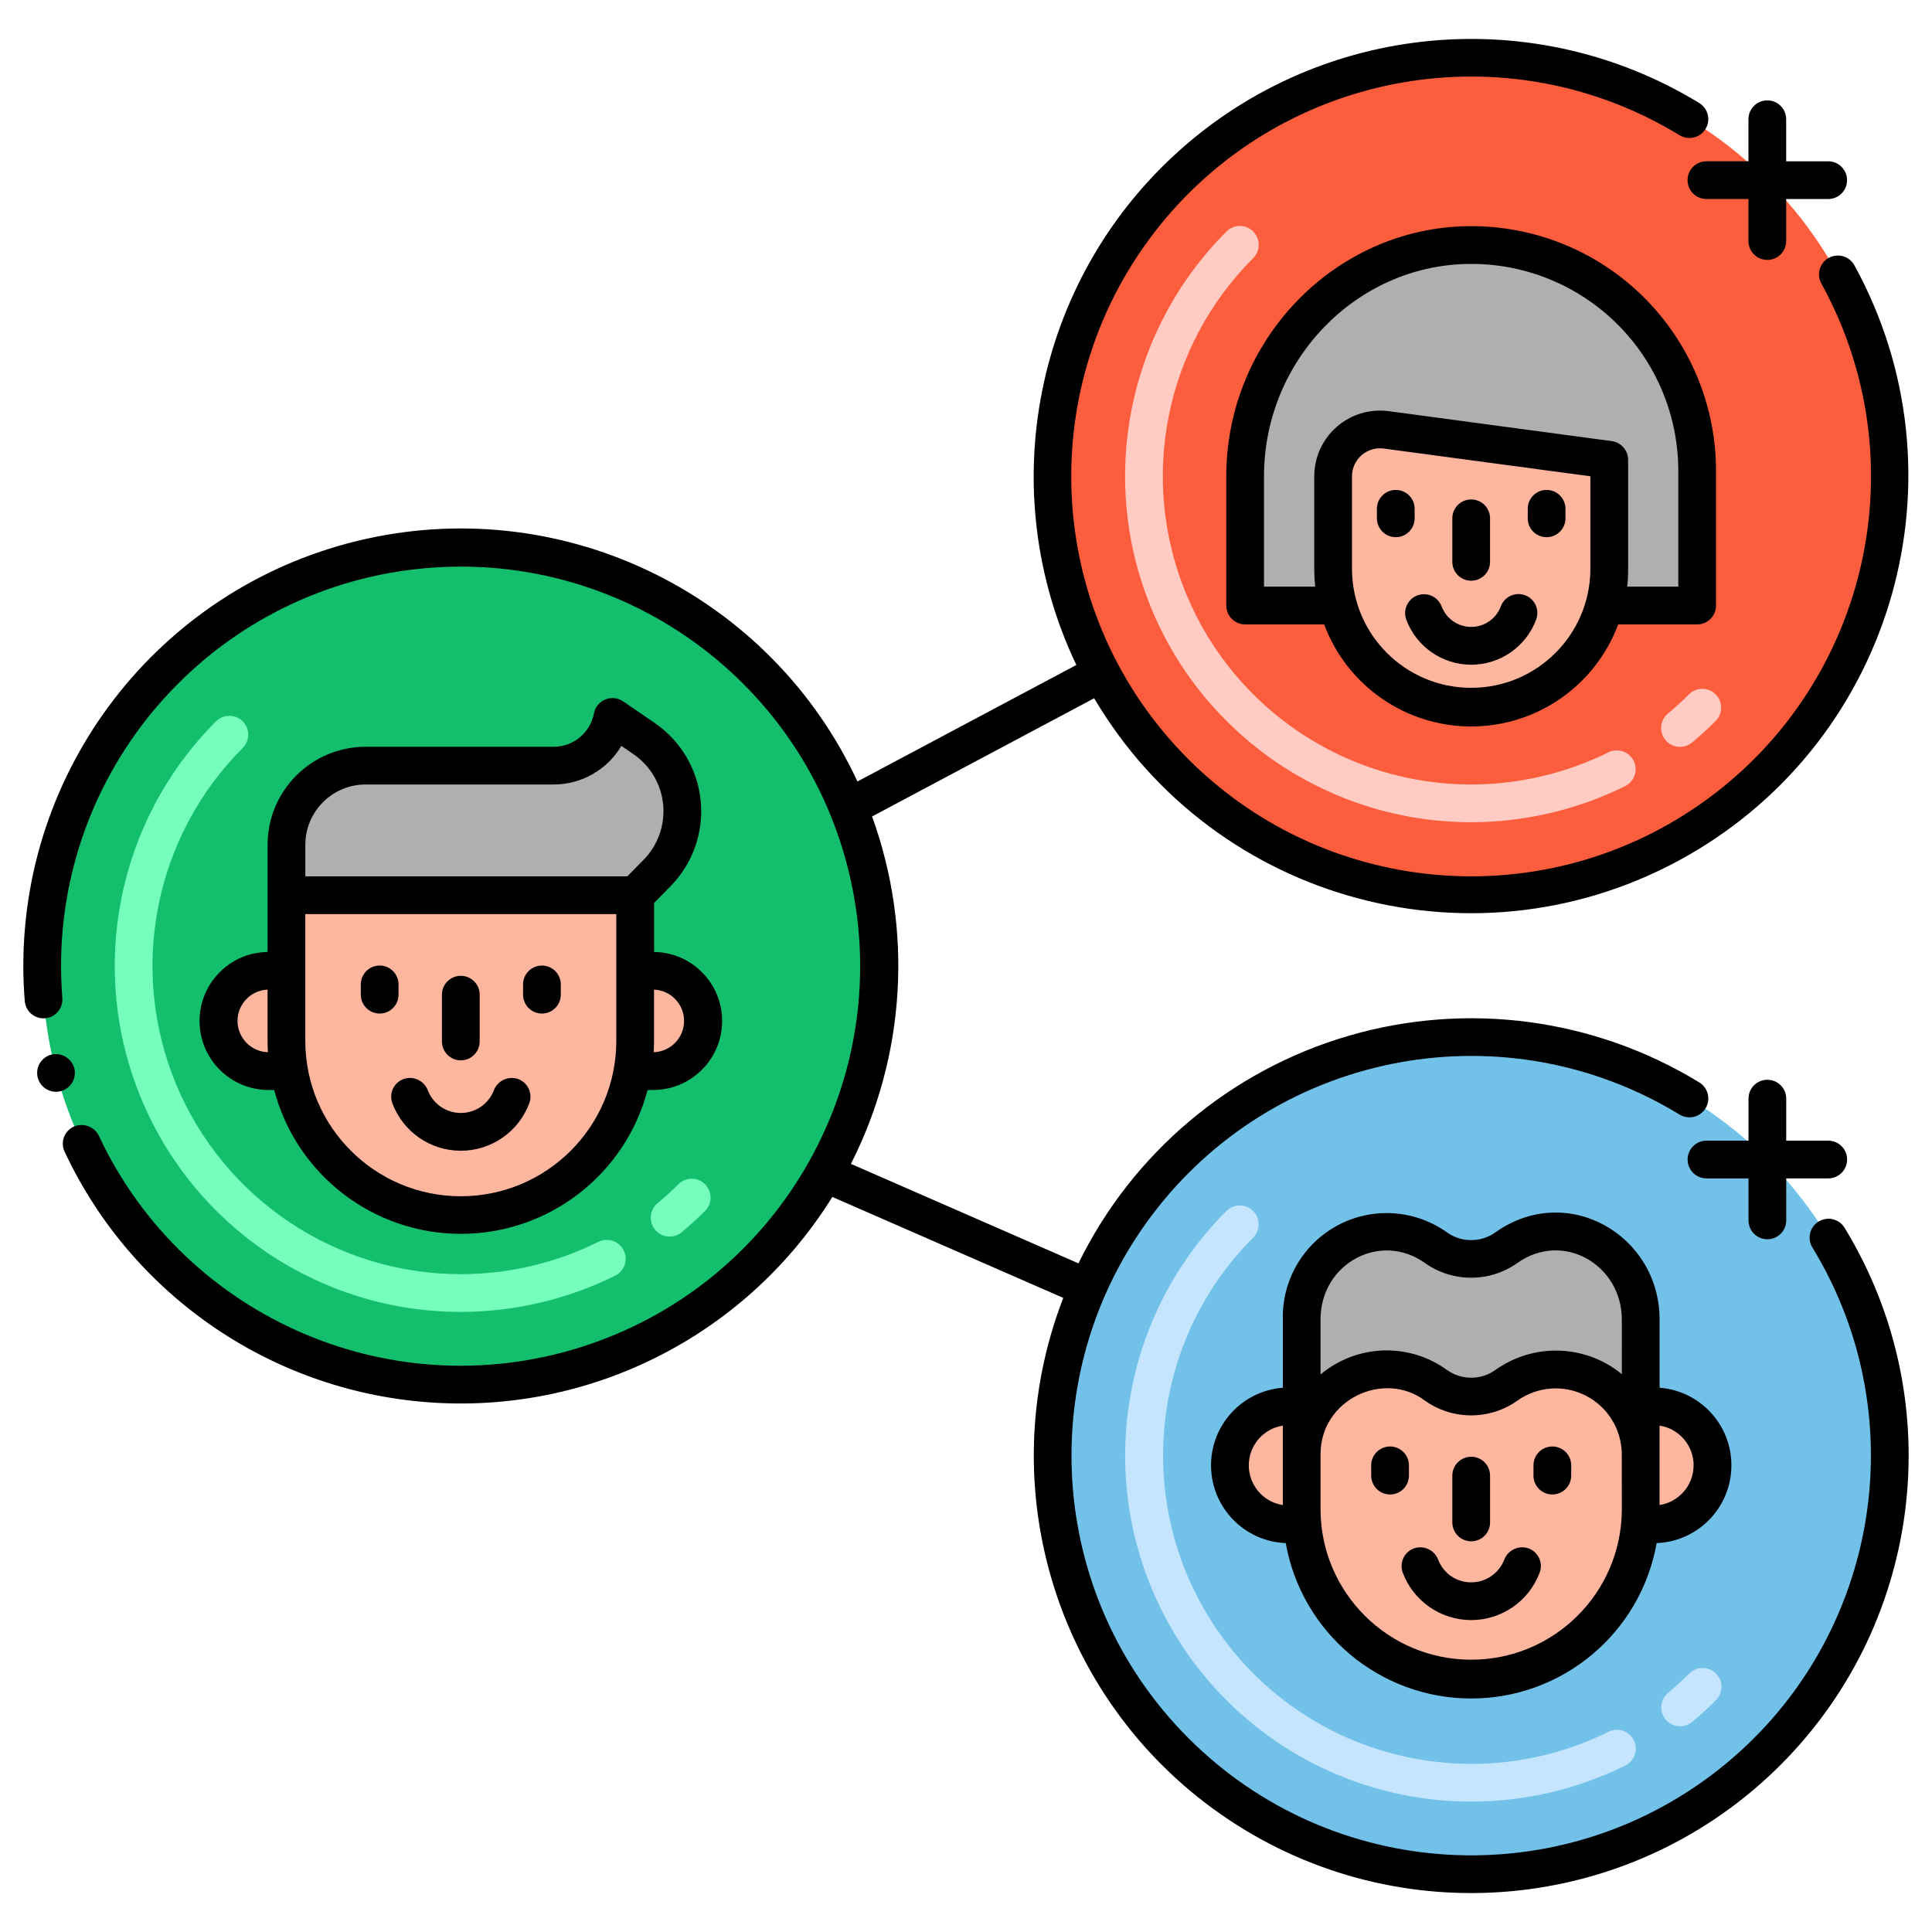
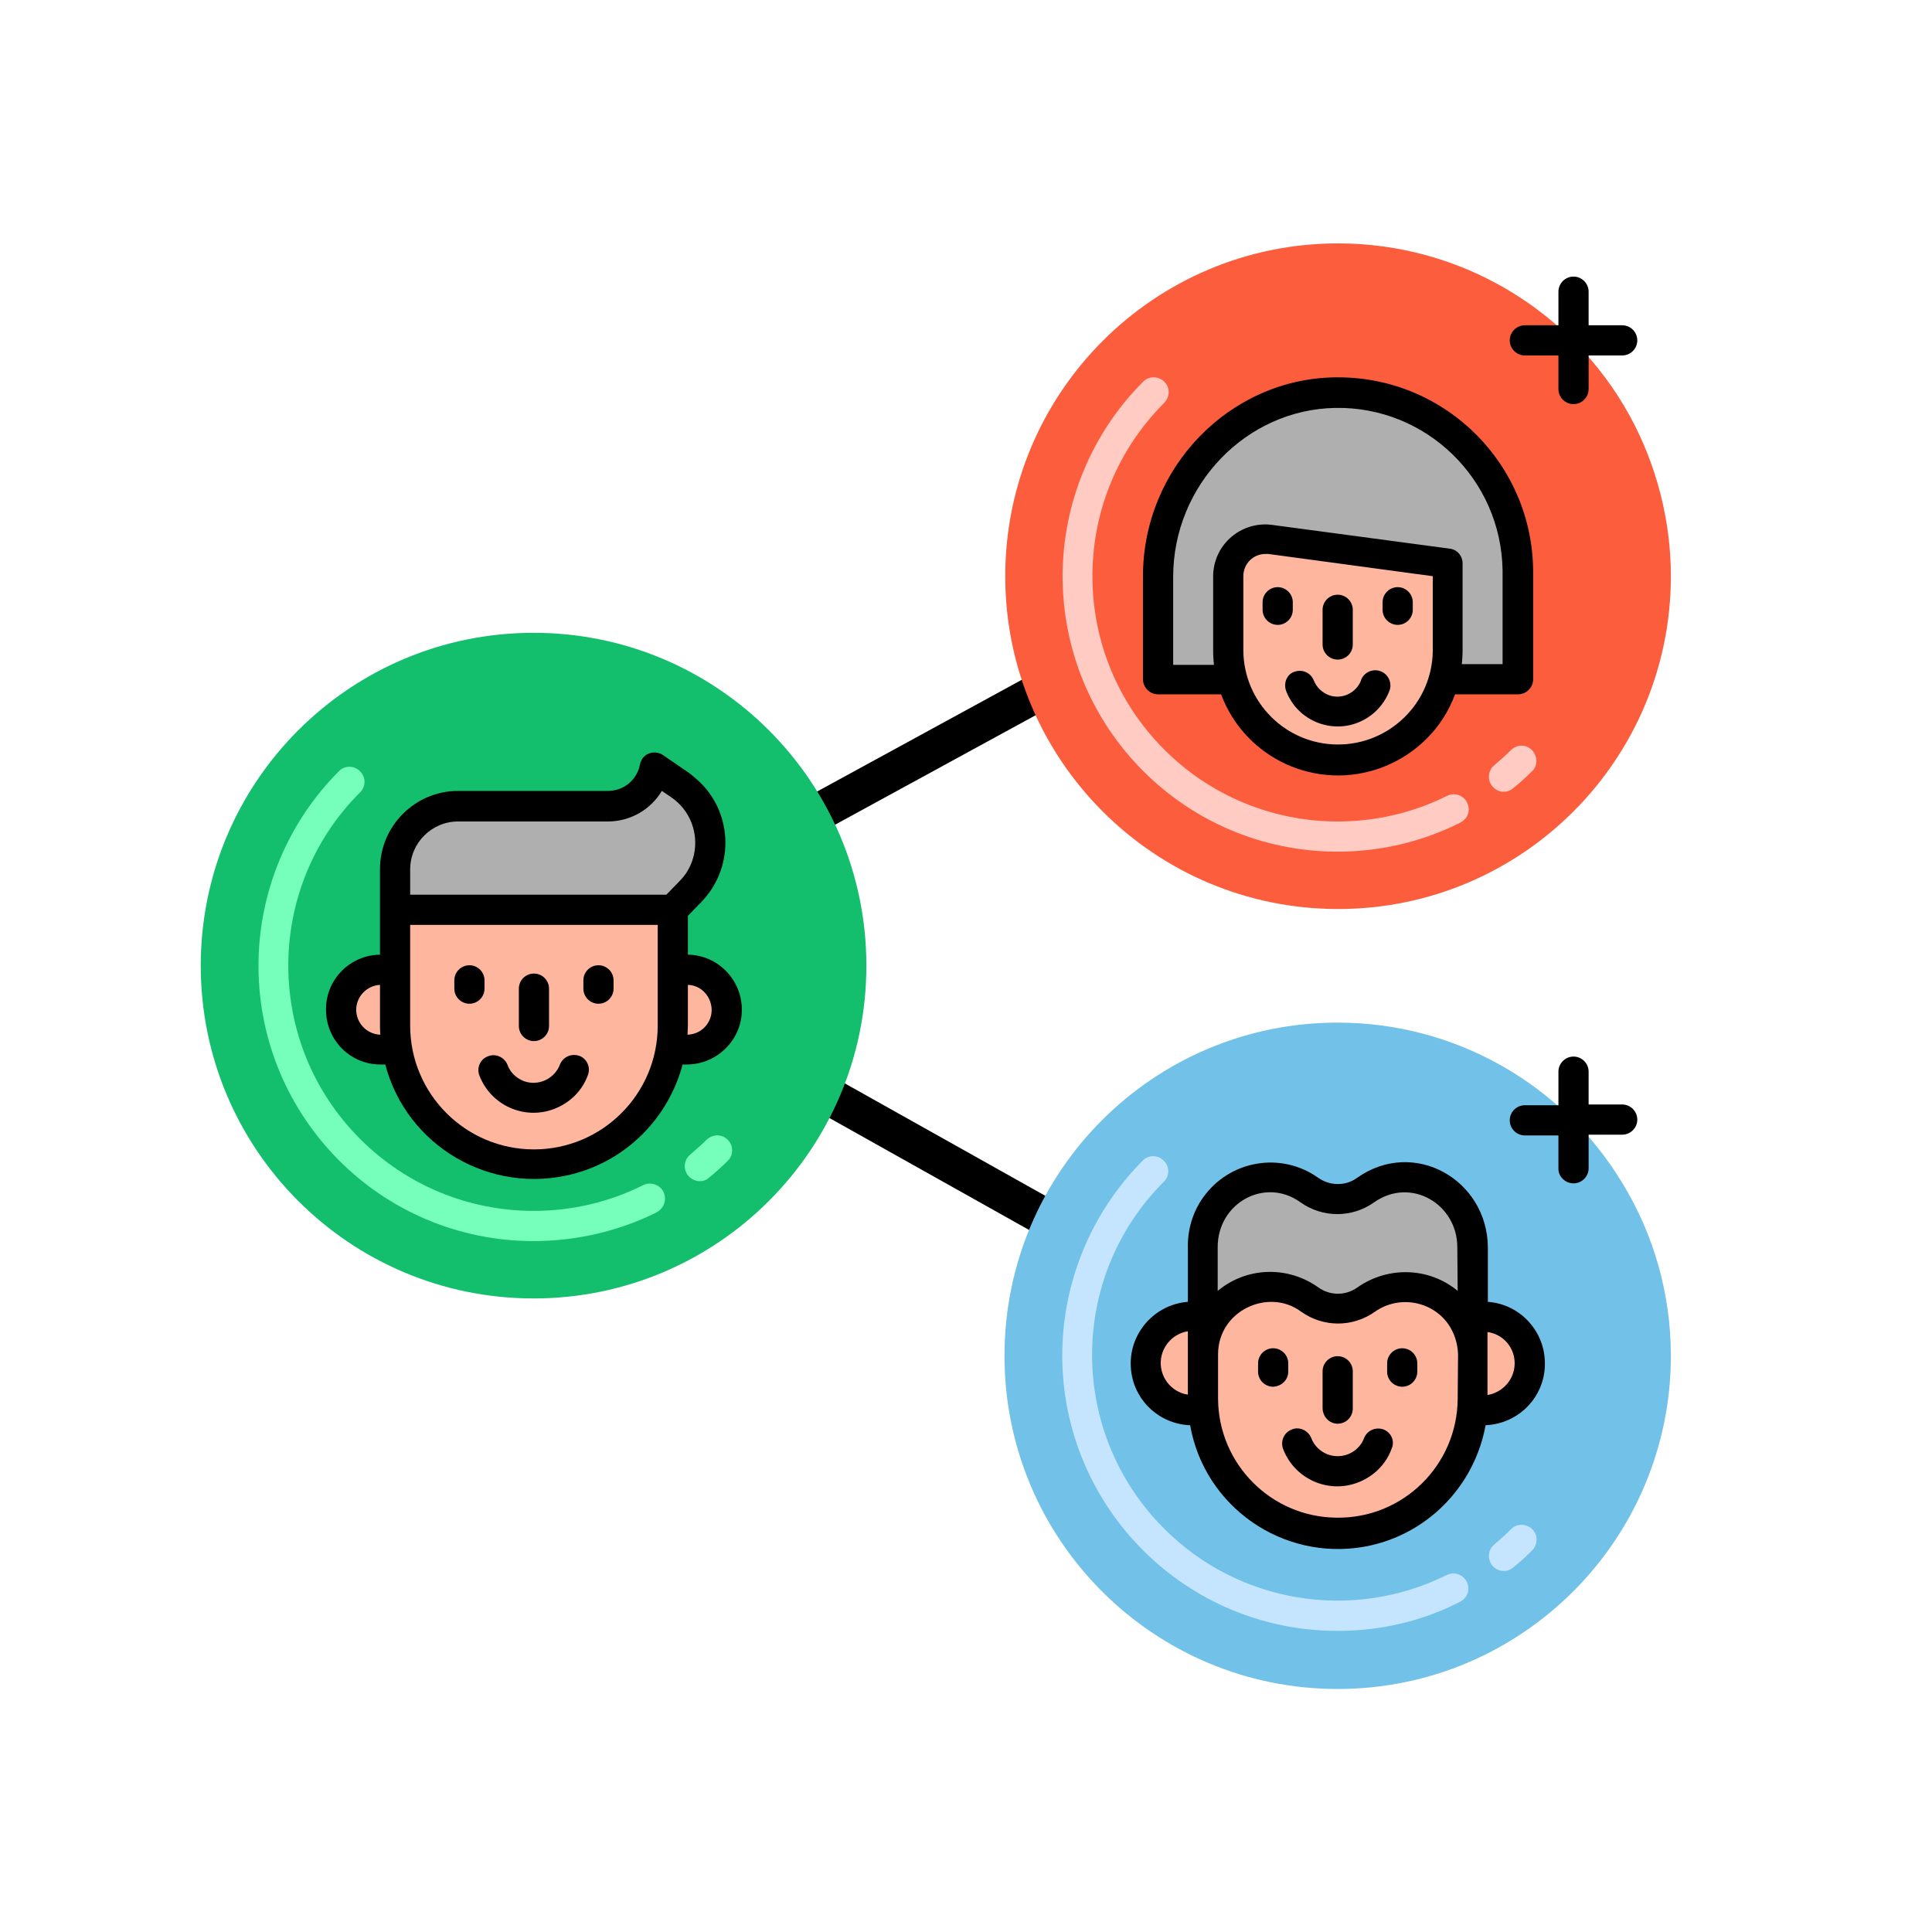
- <svg xmlns="http://www.w3.org/2000/svg" height="512" viewBox="0 0 256 256" width="512">
-   <path d="m250.407 192.88a55.463 55.463 0 1 1 -8.12-28.889 55.462 55.462 0 0 1 8.12 28.889z" fill="#72c1e8" />
-   <path d="m226.91 194.17a7.819 7.819 0 0 1 -7.82 7.82h-1.77a22.46 22.46 0 0 1 -44.76 0h-1.76a7.825 7.825 0 1 1 0-15.65h1.68v6.34a10.9 10.9 0 0 1 1.97-6.34c2.25-3.93 9.93-7.21 15.79-2.81a8 8 0 0 0 9.41 0 11.306 11.306 0 0 1 15.8 2.81 11 11 0 0 1 1.95 6.34v-6.34h1.69a7.821 7.821 0 0 1 7.82 7.83z" fill="#ffb69f" />
-   <path d="m250.4 63.109a55.425 55.425 0 1 1 -6.858-26.724 55.462 55.462 0 0 1 6.858 26.724z" fill="#fc5d3d" />
-   <circle cx="61.059" cy="127.999" fill="#13bf6d" r="55.466" transform="matrix(.997 -.071 .071 .997 -8.92 4.65)" />
-   <path d="m87.05 115.69-2.89 2.94h-46.21v-6.69a10.494 10.494 0 0 1 10.49-10.49h24.93a7.938 7.938 0 0 0 7.79-6.45l4.18 2.86a11.678 11.678 0 0 1 1.71 17.83z" fill="#afafaf" />
-   <path d="m86.494 128.625h-2.334v-10h-46.21v10h-2.326a6.65 6.65 0 1 0 0 13.3h2.685a23.1 23.1 0 0 0 45.49 0h2.693a6.65 6.65 0 0 0 0-13.3z" fill="#ffb69f" />
-   <path d="m199.65 165.29a8.03 8.03 0 0 1 -9.43 0 11.265 11.265 0 0 0 -17.74 9.55v17.84a10.9 10.9 0 0 1 1.97-6.34c2.25-3.93 9.93-7.21 15.79-2.81a8 8 0 0 0 9.41 0 11.306 11.306 0 0 1 15.8 2.81 11 11 0 0 1 1.95 6.34v-17.84c0-9.23-10.04-14.97-17.75-9.55z" fill="#afafaf" />
-   <path d="m224.883 62.425v17.811h-12.283a18 18 0 0 0 .634-4.762v-14.548l-29.579-3.971a6.211 6.211 0 0 0 -7.01 6.158v12.361a18.47 18.47 0 0 0 .633 4.762h-12.289v-17.136c0-16.493 13.045-30.383 29.511-30.628a29.935 29.935 0 0 1 30.383 29.953z" fill="#afafaf" />
-   <path d="m183.655 56.955a6.211 6.211 0 0 0 -7.01 6.158v12.361a18.294 18.294 0 0 0 35.955 4.762 18 18 0 0 0 .634-4.762v-14.548z" fill="#ffb69f" />
-   <path d="m195 238.72a45.848 45.848 0 0 1 -32.5-78.249 2.5 2.5 0 1 1 3.535 3.536 40.865 40.865 0 0 0 47.114 65.451 2.5 2.5 0 0 1 2.23 4.475 45.917 45.917 0 0 1 -20.379 4.787zm25.7-10.879a2.5 2.5 0 0 1 .32-3.521c.964-.8 1.9-1.659 2.786-2.544a2.5 2.5 0 1 1 3.535 3.535c-.991.991-2.041 1.95-3.12 2.85a2.5 2.5 0 0 1 -3.521-.32z" fill="#c5e5ff" />
-   <path d="m61.034 173.836a45.849 45.849 0 0 1 -32.419-78.25 2.5 2.5 0 1 1 3.535 3.536 40.849 40.849 0 0 0 28.884 69.714 41.118 41.118 0 0 0 18.225-4.268 2.5 2.5 0 1 1 2.227 4.476 46.135 46.135 0 0 1 -20.452 4.792zm25.774-10.882a2.5 2.5 0 0 1 .323-3.521c.96-.8 1.9-1.654 2.786-2.542a2.5 2.5 0 0 1 3.535 3.535c-1 1-2.047 1.955-3.124 2.851a2.5 2.5 0 0 1 -3.52-.323z" fill="#76ffba" />
-   <path d="m194.908 108.949a45.849 45.849 0 0 1 -32.419-78.249 2.5 2.5 0 1 1 3.535 3.535 40.85 40.85 0 0 0 28.884 69.714 41.129 41.129 0 0 0 18.229-4.268 2.5 2.5 0 0 1 2.226 4.477 46.157 46.157 0 0 1 -20.455 4.791zm25.778-10.882a2.5 2.5 0 0 1 .323-3.52c.961-.8 1.9-1.654 2.784-2.542a2.5 2.5 0 0 1 3.537 3.535c-1 .995-2.046 1.954-3.124 2.851a2.5 2.5 0 0 1 -3.52-.324z" fill="#ffcbc2" />
-   <path d="m234.185 164.21a2.5 2.5 0 0 0 2.5-2.5v-5.567h5.567a2.5 2.5 0 0 0 0-5h-5.567v-5.568a2.5 2.5 0 0 0 -5 0v5.568h-5.569a2.5 2.5 0 0 0 0 5h5.569v5.567a2.5 2.5 0 0 0 2.5 2.5z" />
-   <path d="m3.27 132.51a2.5 2.5 0 1 0 4.98-.38c-.1-1.38-.16-2.77-.16-4.13a52.939 52.939 0 1 1 5 22.48 2.558 2.558 0 0 0 -3.33-1.19 2.492 2.492 0 0 0 -1.2 3.32 57.976 57.976 0 0 0 101.73 5.99l30.6 13.377a57.958 57.958 0 1 0 103.525-9.294 2.5 2.5 0 0 0 -4.262 2.615 52.962 52.962 0 1 1 -17.625-17.626 2.5 2.5 0 1 0 2.612-4.263 57.95 57.95 0 0 0 -82.24 23.991l-30.147-13.18a58.033 58.033 0 0 0 2.8-46.034l29.429-15.662a57.971 57.971 0 0 0 100.748-57.348 2.5 2.5 0 1 0 -4.376 2.418 52.985 52.985 0 1 1 -18.83-19.694 2.5 2.5 0 1 0 2.612-4.263 57.981 57.981 0 0 0 -82.513 74.475l-29.006 15.438a57.967 57.967 0 0 0 -110.527 24.45c0 1.48.06 3 .18 4.51z" />
-   <path d="m9.84 141.53a2.533 2.533 0 0 0 -3.06-1.78 2.5 2.5 0 1 0 3.06 1.78z" />
-   <path d="m51.99 146.19a9.687 9.687 0 0 0 18.14.01 2.5 2.5 0 0 0 -1.46-3.22 2.552 2.552 0 0 0 -3.22 1.46 4.688 4.688 0 0 1 -8.77.01 2.549 2.549 0 0 0 -3.22-1.47 2.5 2.5 0 0 0 -1.47 3.21z" />
-   <path d="m88.828 117.452a14.181 14.181 0 0 0 -2.081-21.658l-4.18-2.861a2.5 2.5 0 0 0 -3.868 1.6 5.432 5.432 0 0 1 -5.331 4.417h-24.924a13 13 0 0 0 -12.987 12.988v14.2a9.146 9.146 0 0 0 .17 18.291h.7a25.587 25.587 0 0 0 49.482 0h.69a9.146 9.146 0 0 0 .17-18.291v-6.49zm-57.354 17.823a4.156 4.156 0 0 1 3.98-4.147v6.777c0 .51.015 1.017.044 1.518a4.154 4.154 0 0 1 -4.024-4.148zm50.19 2.63a20.605 20.605 0 0 1 -41.21 0v-16.78h41.21zm8.98-2.63a4.155 4.155 0 0 1 -4.026 4.148c.03-.5.046-1.01.046-1.518v-6.777a4.156 4.156 0 0 1 3.98 4.147zm-5.373-21.338-2.156 2.185h-42.658v-4.186a8 8 0 0 1 7.987-7.988h24.924a10.435 10.435 0 0 0 8.969-5.113l1.589 1.087a9.18 9.18 0 0 1 1.345 14.015z" />
-   <path d="m50.308 134.3a2.5 2.5 0 0 0 2.5-2.5v-1.36a2.5 2.5 0 0 0 -5 0v1.36a2.5 2.5 0 0 0 2.5 2.5z" />
-   <path d="m71.809 134.3a2.5 2.5 0 0 0 2.5-2.5v-1.36a2.5 2.5 0 0 0 -5 0v1.36a2.5 2.5 0 0 0 2.5 2.5z" />
-   <path d="m61.059 140.5a2.5 2.5 0 0 0 2.5-2.5v-6.2a2.5 2.5 0 0 0 -5 0v6.2a2.5 2.5 0 0 0 2.5 2.5z" />
-   <path d="m202.55 205.17a2.561 2.561 0 0 0 -3.22 1.47 4.7 4.7 0 0 1 -4.38 3.03 4.642 4.642 0 0 1 -4.39-3.03 2.551 2.551 0 0 0 -3.21-1.47 2.5 2.5 0 0 0 -1.48 3.21 9.687 9.687 0 0 0 18.14.01 2.491 2.491 0 0 0 -1.46-3.22z" />
-   <path d="m186.691 195.526v-1.36a2.5 2.5 0 0 0 -5 0v1.36a2.5 2.5 0 0 0 5 0z" />
-   <path d="m205.692 191.666a2.5 2.5 0 0 0 -2.5 2.5v1.36a2.5 2.5 0 0 0 5 0v-1.36a2.5 2.5 0 0 0 -2.5-2.5z" />
-   <path d="m194.942 204.232a2.5 2.5 0 0 0 2.5-2.5v-6.206a2.5 2.5 0 0 0 -5 0v6.206a2.5 2.5 0 0 0 2.5 2.5z" />
-   <path d="m198.193 163.262a5.53 5.53 0 0 1 -6.523-.008 13.759 13.759 0 0 0 -21.685 11.584v9.044a10.313 10.313 0 0 0 .384 20.587 24.958 24.958 0 0 0 49.146 0 10.313 10.313 0 0 0 .389-20.587v-9.044c-.004-11.179-12.213-18.26-21.711-11.576zm-28.212 29.419v6.748a5.326 5.326 0 0 1 0-10.526zm44.919 7.419a19.961 19.961 0 0 1 -39.921 0v-7.38c0-.013 0-.026 0-.039 0-7.285 8.438-11.135 13.8-7.108a10.6 10.6 0 0 0 12.313 0 8.751 8.751 0 0 1 13.8 7.106zm0-18.02a13.791 13.791 0 0 0 -16.7-.587l-.012.008a5.516 5.516 0 0 1 -6.45.031 13.629 13.629 0 0 0 -16.758.592v-7.289c0-7.443 7.93-11.659 13.787-7.509a10.592 10.592 0 0 0 12.317.009c6.081-4.281 13.815.3 13.815 7.5zm9.51 12.083a5.333 5.333 0 0 1 -4.512 5.263v-6.726-.02-3.78a5.334 5.334 0 0 1 4.516 5.266z" />
-   <path d="m194.463 29.971c-17.631.262-31.975 15.124-31.975 33.128v17.137a2.5 2.5 0 0 0 2.5 2.5h10.469a20.793 20.793 0 0 0 38.962 0h10.464a2.5 2.5 0 0 0 2.5-2.5v-17.812a32.417 32.417 0 0 0 -32.92-32.453zm16.271 45.5a15.795 15.795 0 0 1 -31.589 0v-12.358a3.71 3.71 0 0 1 4.162-3.681h.02l27.407 3.679zm11.649 2.262h-6.771a19.364 19.364 0 0 0 .122-2.262v-14.545a2.5 2.5 0 0 0 -2.167-2.477l-29.589-3.973a8.715 8.715 0 0 0 -9.833 8.637v12.361a21.918 21.918 0 0 0 .125 2.262h-6.782v-14.636c0-15.288 12.134-27.907 27.045-28.128a27.422 27.422 0 0 1 27.85 27.453z" />
-   <path d="m186.345 82.12a9.181 9.181 0 0 0 17.192.006 2.5 2.5 0 1 0 -4.682-1.753 4.187 4.187 0 0 1 -7.823.006 2.5 2.5 0 1 0 -4.687 1.741z" />
-   <path d="m182.447 67.416v1.264a2.5 2.5 0 0 0 5 0v-1.264a2.5 2.5 0 0 0 -5 0z" />
-   <path d="m204.932 71.18a2.5 2.5 0 0 0 2.5-2.5v-1.264a2.5 2.5 0 1 0 -5 0v1.264a2.5 2.5 0 0 0 2.5 2.5z" />
-   <path d="m194.939 76.949a2.5 2.5 0 0 0 2.5-2.5v-5.769a2.5 2.5 0 0 0 -5 0v5.769a2.5 2.5 0 0 0 2.5 2.5z" />
-   <path d="m234.178 34.439a2.5 2.5 0 0 0 2.5-2.5v-5.567h5.567a2.5 2.5 0 0 0 0-5h-5.567v-5.572a2.5 2.5 0 0 0 -5 0v5.568h-5.568a2.5 2.5 0 0 0 0 5h5.568v5.567a2.5 2.5 0 0 0 2.5 2.504z" />
+ <svg xmlns="http://www.w3.org/2000/svg" version="1.1" id="Layer_1" x="0px" y="0px" viewBox="0 0 512 512" style="enable-background:new 0 0 512 512;" xml:space="preserve">
+   <style type="text/css">
+ 	.st0{fill:none;stroke:#000000;stroke-width:10;stroke-miterlimit:10;}
+ 	.st1{fill:#72C1E8;}
+ 	.st2{fill:#FFB69F;}
+ 	.st3{fill:#FC5D3D;}
+ 	.st4{fill:#13BF6D;}
+ 	.st5{fill:#AFAFAF;}
+ 	.st6{fill:#C5E5FF;}
+ 	.st7{fill:#76FFBA;}
+ 	.st8{fill:#FFCBC2;}
+ </style>
+   <line class="st0" x1="204" y1="222.3" x2="281.5" y2="180" />
+   <line class="st0" x1="214" y1="287.3" x2="288.2" y2="328.9" />
+   <path class="st1" d="M442.8,359.3c0,48.7-39.5,88.3-88.3,88.3s-88.3-39.5-88.3-88.3s39.5-88.3,88.3-88.3c30.8,0,59.3,16,75.3,42.3  C438.3,327.1,442.8,343,442.8,359.3z" />
+   <path class="st2" d="M405.4,361.3c0,6.9-5.6,12.4-12.4,12.4c0,0,0,0,0,0h-2.8c-1.7,19.7-19,34.3-38.6,32.6  c-17.4-1.5-31.1-15.2-32.6-32.6h-2.8c-6.9,0-12.5-5.6-12.5-12.4c0-6.9,5.6-12.5,12.4-12.5c0,0,0,0,0,0h2.7v10.1  c0-3.6,1.1-7.1,3.1-10.1c3.6-6.3,15.8-11.5,25.1-4.5c4.5,3.2,10.5,3.2,15,0c8.1-5.7,19.4-3.8,25.1,4.4c0,0,0.1,0.1,0.1,0.1  c2,3,3.1,6.5,3.1,10.1v-10.1h2.7C399.8,348.8,405.4,354.4,405.4,361.3C405.4,361.3,405.4,361.3,405.4,361.3L405.4,361.3z" />
+   <path class="st3" d="M442.8,152.7c0,48.7-39.5,88.2-88.2,88.2c-48.7,0-88.2-39.5-88.2-88.2c0-48.7,39.5-88.2,88.2-88.2  c32.2,0,61.8,17.5,77.3,45.7C439,123.2,442.8,137.9,442.8,152.7z" />
+   <circle class="st4" cx="141.4" cy="255.9" r="88.2" />
+   <path class="st5" d="M182.8,236.4l-4.6,4.7h-73.5v-10.6c0-9.2,7.5-16.7,16.7-16.7h39.7c6.1,0,11.3-4.3,12.4-10.3l6.7,4.6  c8.5,5.8,10.6,17.4,4.8,25.8C184.3,234.8,183.6,235.6,182.8,236.4L182.8,236.4z" />
+   <path class="st2" d="M181.9,257h-3.7v-15.9h-73.5V257H101c-5.8,0-10.6,4.7-10.6,10.6s4.7,10.6,10.6,10.6h4.3  c3.5,20,22.6,33.3,42.6,29.8c15.2-2.7,27.1-14.6,29.8-29.8h4.3c5.8,0,10.6-4.7,10.6-10.6S187.8,257,181.9,257L181.9,257L181.9,257z" />
+   <path class="st5" d="M362,315.3c-4.5,3.2-10.5,3.2-15,0c-8.1-5.7-19.3-3.7-25,4.4c-2.2,3.2-3.4,7-3.3,10.8v28.4  c0-3.6,1.1-7.1,3.1-10.1c3.6-6.3,15.8-11.5,25.1-4.5c4.5,3.2,10.5,3.2,15,0c8.1-5.7,19.4-3.8,25.1,4.4c0,0,0.1,0.1,0.1,0.1  c2,3,3.1,6.5,3.1,10.1v-28.4C390.3,315.9,374.3,306.7,362,315.3z" />
+   <path class="st5" d="M402.2,151.6V180h-19.5c0.7-2.5,1-5,1-7.6v-23.2l-47.1-6.3c-5.4-0.7-10.4,3.1-11.1,8.5  c-0.1,0.4-0.1,0.8-0.1,1.3v19.7c0,2.6,0.3,5.1,1,7.6h-19.6v-27.3c0-26.2,20.8-48.4,47-48.7c26.3-0.4,48,20.6,48.3,46.9  C402.2,151.1,402.2,151.4,402.2,151.6z" />
+   <path class="st2" d="M336.6,142.9c-5.4-0.7-10.4,3.1-11.1,8.5c-0.1,0.4-0.1,0.8-0.1,1.3v19.7c0,16.1,13,29.1,29.1,29.1  c13.1,0,24.7-8.8,28.1-21.5c0.7-2.5,1-5,1-7.6v-23.2L336.6,142.9z" />
+   <path class="st6" d="M354.6,432.2c-40.3,0.1-73-32.6-73.1-72.9c0-19.4,7.7-38,21.3-51.7c1.5-1.6,4.1-1.6,5.6,0  c1.6,1.5,1.6,4.1,0,5.6c0,0,0,0,0,0c-25.4,25.4-25.3,66.6,0.2,92c19.7,19.7,49.8,24.6,74.8,12.2c2-1,4.4-0.1,5.3,1.8  c1,2,0.2,4.3-1.8,5.3C377,429.6,365.9,432.2,354.6,432.2L354.6,432.2z M395.5,414.9c-1.4-1.7-1.2-4.2,0.5-5.6c1.5-1.3,3-2.6,4.4-4  c1.5-1.6,4-1.6,5.6-0.1c1.6,1.5,1.6,4,0.1,5.6c0,0-0.1,0.1-0.1,0.1c-1.6,1.6-3.2,3.1-5,4.5C399.4,416.8,396.9,416.6,395.5,414.9  L395.5,414.9z" />
+   <path class="st7" d="M141.4,328.9c-40.3,0-72.9-32.7-72.9-73c0-19.3,7.7-37.9,21.3-51.5c1.5-1.6,4.1-1.6,5.6,0  c1.6,1.5,1.6,4.1,0,5.6c0,0,0,0,0,0c-25.4,25.4-25.3,66.6,0.1,91.9c12.2,12.2,28.7,19,45.9,19c10.1,0,20-2.3,29-6.8  c2-1,4.4-0.2,5.4,1.7c1,2,0.2,4.4-1.7,5.4c0,0-0.1,0-0.1,0.1C163.9,326.3,152.7,328.9,141.4,328.9z M182.4,311.6  c-1.4-1.7-1.2-4.2,0.5-5.6c0,0,0,0,0,0c1.5-1.3,3-2.6,4.4-4c1.6-1.5,4.1-1.5,5.6,0.1c1.5,1.5,1.5,4,0,5.5c-1.6,1.6-3.3,3.1-5,4.5  C186.4,313.5,183.9,313.3,182.4,311.6L182.4,311.6z" />
+   <path class="st8" d="M354.5,225.7c-40.3,0-72.9-32.7-72.9-73c0-19.3,7.7-37.9,21.3-51.5c1.5-1.6,4-1.6,5.6-0.1s1.6,4,0.1,5.6  c0,0-0.1,0.1-0.1,0.1c-25.4,25.4-25.3,66.6,0.1,91.9c12.2,12.2,28.7,19,45.9,19c10.1,0,20-2.3,29-6.8c2-1,4.4-0.1,5.3,1.8  c1,2,0.2,4.3-1.8,5.3C376.9,223.1,365.8,225.7,354.5,225.7L354.5,225.7z M395.5,208.4c-1.4-1.7-1.2-4.2,0.5-5.6c1.5-1.3,3-2.6,4.4-4  c1.6-1.6,4.1-1.6,5.6,0s1.6,4.1,0,5.6l0,0c-1.6,1.6-3.3,3.1-5,4.5C399.4,210.3,396.9,210.1,395.5,208.4L395.5,208.4z" />
+   <path d="M417,313.6c2.2,0,4-1.8,4-4v-8.9h8.9c2.2,0,4-1.8,4-4c0-2.2-1.8-4-4-4H421V284c0-2.2-1.8-4-4-4c-2.2,0-4,1.8-4,4v8.9h-8.9  c-2.2,0-4,1.8-4,4c0,2.2,1.8,4,4,4h8.9v8.9C413,311.8,414.8,313.6,417,313.6z" />
+   <path d="M127,284.9c3,8,11.9,12,19.8,9c4.2-1.6,7.5-4.8,9-9c0.8-2.1-0.3-4.4-2.3-5.1l0,0c-2.1-0.7-4.3,0.3-5.1,2.3  c-1.5,3.9-5.8,5.8-9.6,4.4c-2-0.8-3.6-2.3-4.3-4.3c-0.8-2-3.1-3.1-5.1-2.3C127.3,280.6,126.3,282.9,127,284.9z" />
+   <path d="M185.7,239.2c8.8-8.9,8.7-23.2-0.2-31.9c-1-0.9-2-1.8-3.1-2.6l-6.7-4.6c-1.8-1.2-4.3-0.8-5.5,1c-0.3,0.5-0.5,1-0.6,1.5  c-0.8,4.1-4.3,7-8.5,7h-39.7c-11.4,0-20.7,9.3-20.7,20.7V253c-8,0.1-14.5,6.7-14.3,14.8c0.1,8,6.6,14.4,14.6,14.3h1.1  c5.7,21.7,28,34.7,49.8,29c14.2-3.7,25.2-14.8,29-29h1.1c8,0,14.6-6.5,14.6-14.5c0-8-6.4-14.5-14.3-14.6v-10.3L185.7,239.2z   M94.4,267.6c0-3.5,2.8-6.4,6.3-6.6v10.8c0,0.8,0,1.6,0.1,2.4C97.2,274.1,94.4,271.1,94.4,267.6z M174.3,271.8  c0,18.1-14.7,32.8-32.8,32.8c-18.1,0-32.8-14.7-32.8-32.8v-26.7h65.6V271.8z M188.6,267.6c0,3.6-2.8,6.5-6.4,6.6  c0-0.8,0.1-1.6,0.1-2.4V261C185.8,261.1,188.5,264,188.6,267.6z M180,233.6l-3.4,3.5h-67.9v-6.7c0-7,5.7-12.7,12.7-12.7h39.7  c5.9,0,11.3-3.1,14.3-8.1l2.5,1.7c6.7,4.6,8.3,13.7,3.8,20.3C181.2,232.3,180.6,233,180,233.6z" />
+   <path d="M124.4,266c2.2,0,4-1.8,4-4v-2.2c0-2.2-1.8-4-4-4s-4,1.8-4,4v2.2C120.4,264.2,122.2,266,124.4,266z" />
+   <path d="M158.6,266c2.2,0,4-1.8,4-4v-2.2c0-2.2-1.8-4-4-4s-4,1.8-4,4v2.2C154.6,264.2,156.4,266,158.6,266z" />
+   <path d="M141.5,275.9c2.2,0,4-1.8,4-4V262c0-2.2-1.8-4-4-4c-2.2,0-4,1.8-4,4v9.9C137.5,274.1,139.3,275.9,141.5,275.9z" />
+   <path d="M366.6,378.8c-2.1-0.7-4.3,0.3-5.1,2.3c-1.1,2.9-3.9,4.8-7,4.8c-3.1,0-5.9-1.9-7-4.8c-0.8-2-3.1-3.1-5.1-2.3  c-2.1,0.8-3.1,3-2.4,5.1c3,8,11.9,12,19.8,9c4.2-1.6,7.5-4.8,9-9C369.7,381.9,368.7,379.6,366.6,378.8  C366.7,378.8,366.6,378.8,366.6,378.8L366.6,378.8z" />
+   <path d="M341.4,363.5v-2.2c0-2.2-1.8-4-4-4c-2.2,0-4,1.8-4,4v2.2c0,2.2,1.8,4,4,4C339.6,367.4,341.4,365.7,341.4,363.5z" />
+   <path d="M371.6,357.3c-2.2,0-4,1.8-4,4v2.2c0,2.2,1.8,4,4,4c2.2,0,4-1.8,4-4v-2.2C375.6,359.1,373.8,357.3,371.6,357.3z" />
+   <path d="M354.5,377.3c2.2,0,4-1.8,4-4v-9.9c0-2.2-1.8-4-4-4s-4,1.8-4,4v9.9C350.6,375.5,352.3,377.3,354.5,377.3z" />
+   <path d="M359.7,312.1c-3.1,2.3-7.3,2.2-10.4,0c-9.9-7-23.5-4.6-30.5,5.3c-2.7,3.8-4.1,8.5-4,13.2v14.4c-9,0.7-15.8,8.6-15.1,17.6  c0.6,8.3,7.4,14.8,15.7,15.1c3.8,21.6,24.5,36,46.1,32.2c16.4-2.9,29.2-15.8,32.2-32.2c9.1-0.4,16.1-8,15.7-17  c-0.3-8.3-6.8-15.1-15.1-15.7v-14.4C394.2,312.7,374.8,301.5,359.7,312.1L359.7,312.1z M314.8,358.9v10.7c-4.6-0.7-7.8-5-7.1-9.7  c0.6-3.6,3.4-6.5,7.1-7.1V358.9z M386.3,370.7c-0.1,17.5-14.4,31.7-32,31.5c-17.4-0.1-31.4-14.2-31.5-31.5V359c0,0,0,0,0-0.1  c0-11.6,13.4-17.7,22-11.3c5.9,4.2,13.7,4.2,19.6,0c6.3-4.4,15-2.9,19.4,3.3c1.6,2.3,2.5,5.1,2.6,8L386.3,370.7z M386.3,342.1  c-7.6-6.3-18.5-6.6-26.6-0.9l0,0c-3.1,2.2-7.2,2.2-10.3,0c-8.1-5.8-19-5.5-26.7,0.9v-11.6c0-11.8,12.6-18.6,21.9-11.9  c5.9,4.2,13.7,4.2,19.6,0c9.7-6.8,22,0.5,22,11.9L386.3,342.1z M401.4,361.3c0,4.2-3.1,7.7-7.2,8.4V359v0v-6  C398.4,353.6,401.4,357.1,401.4,361.3L401.4,361.3z" />
+   <path d="M353.8,100c-28.1,0.4-50.9,24.1-50.9,52.7V180c0,2.2,1.8,4,4,4h16.7c6.4,17.1,25.4,25.8,42.6,19.4  c9-3.4,16.1-10.4,19.4-19.4h16.7c2.2,0,4-1.8,4-4v-28.3c0-28.5-23-51.6-51.5-51.7C354.3,100,354.1,100,353.8,100z M379.7,172.4  c-0.1,13.9-11.5,25-25.3,24.9c-13.7-0.1-24.8-11.2-24.9-24.9v-19.7c0-3.3,2.6-5.9,5.9-5.9c0.2,0,0.5,0,0.7,0h0l43.6,5.9V172.4z   M398.2,176h-10.8c0.1-1.2,0.2-2.4,0.2-3.6v-23.1c0-2-1.5-3.7-3.4-3.9l-47.1-6.3c-7.6-1-14.6,4.4-15.5,12c-0.1,0.6-0.1,1.2-0.1,1.8  v19.7c0,1.2,0.1,2.4,0.2,3.6h-10.8v-23.3c0-24.3,19.3-44.4,43-44.8c24.1-0.4,43.9,18.9,44.3,43c0,0.2,0,0.5,0,0.7V176z" />
+   <path d="M340.8,183c2.8,7.6,11.3,11.4,18.8,8.6c4-1.5,7.1-4.6,8.6-8.5c0.8-2-0.2-4.4-2.3-5.2c-2-0.8-4.4,0.2-5.2,2.3  c0,0,0,0.1,0,0.1c-1.3,3.4-5.2,5.2-8.6,3.9c-1.8-0.7-3.2-2.1-3.9-3.8c-0.8-2.1-3-3.1-5.1-2.4C341.1,178.6,340.1,180.9,340.8,183  C340.8,183,340.8,183,340.8,183L340.8,183z" />
+   <path d="M334.6,159.6v2c0,2.2,1.8,4,4,4c2.2,0,4-1.8,4-4v-2c0-2.2-1.8-4-4-4C336.4,155.6,334.6,157.4,334.6,159.6z" />
+   <path d="M370.4,165.6c2.2,0,4-1.8,4-4v-2c0-2.2-1.8-4-4-4c-2.2,0-4,1.8-4,4v2C366.4,163.8,368.2,165.6,370.4,165.6z" />
+   <path d="M354.5,174.8c2.2,0,4-1.8,4-4v-9.2c0-2.2-1.8-4-4-4c-2.2,0-4,1.8-4,4v9.2C350.5,173,352.3,174.8,354.5,174.8z" />
+   <path d="M417,107.1c2.2,0,4-1.8,4-4v-8.9h8.9c2.2,0,4-1.8,4-4s-1.8-4-4-4h-8.9v-8.9c0-2.2-1.8-4-4-4c-2.2,0-4,1.8-4,4v8.9h-8.9  c-2.2,0-4,1.8-4,4c0,2.2,1.8,4,4,4h8.9v8.9C413,105.3,414.8,107.1,417,107.1C417,107.1,417,107.1,417,107.1z" />
</svg>
